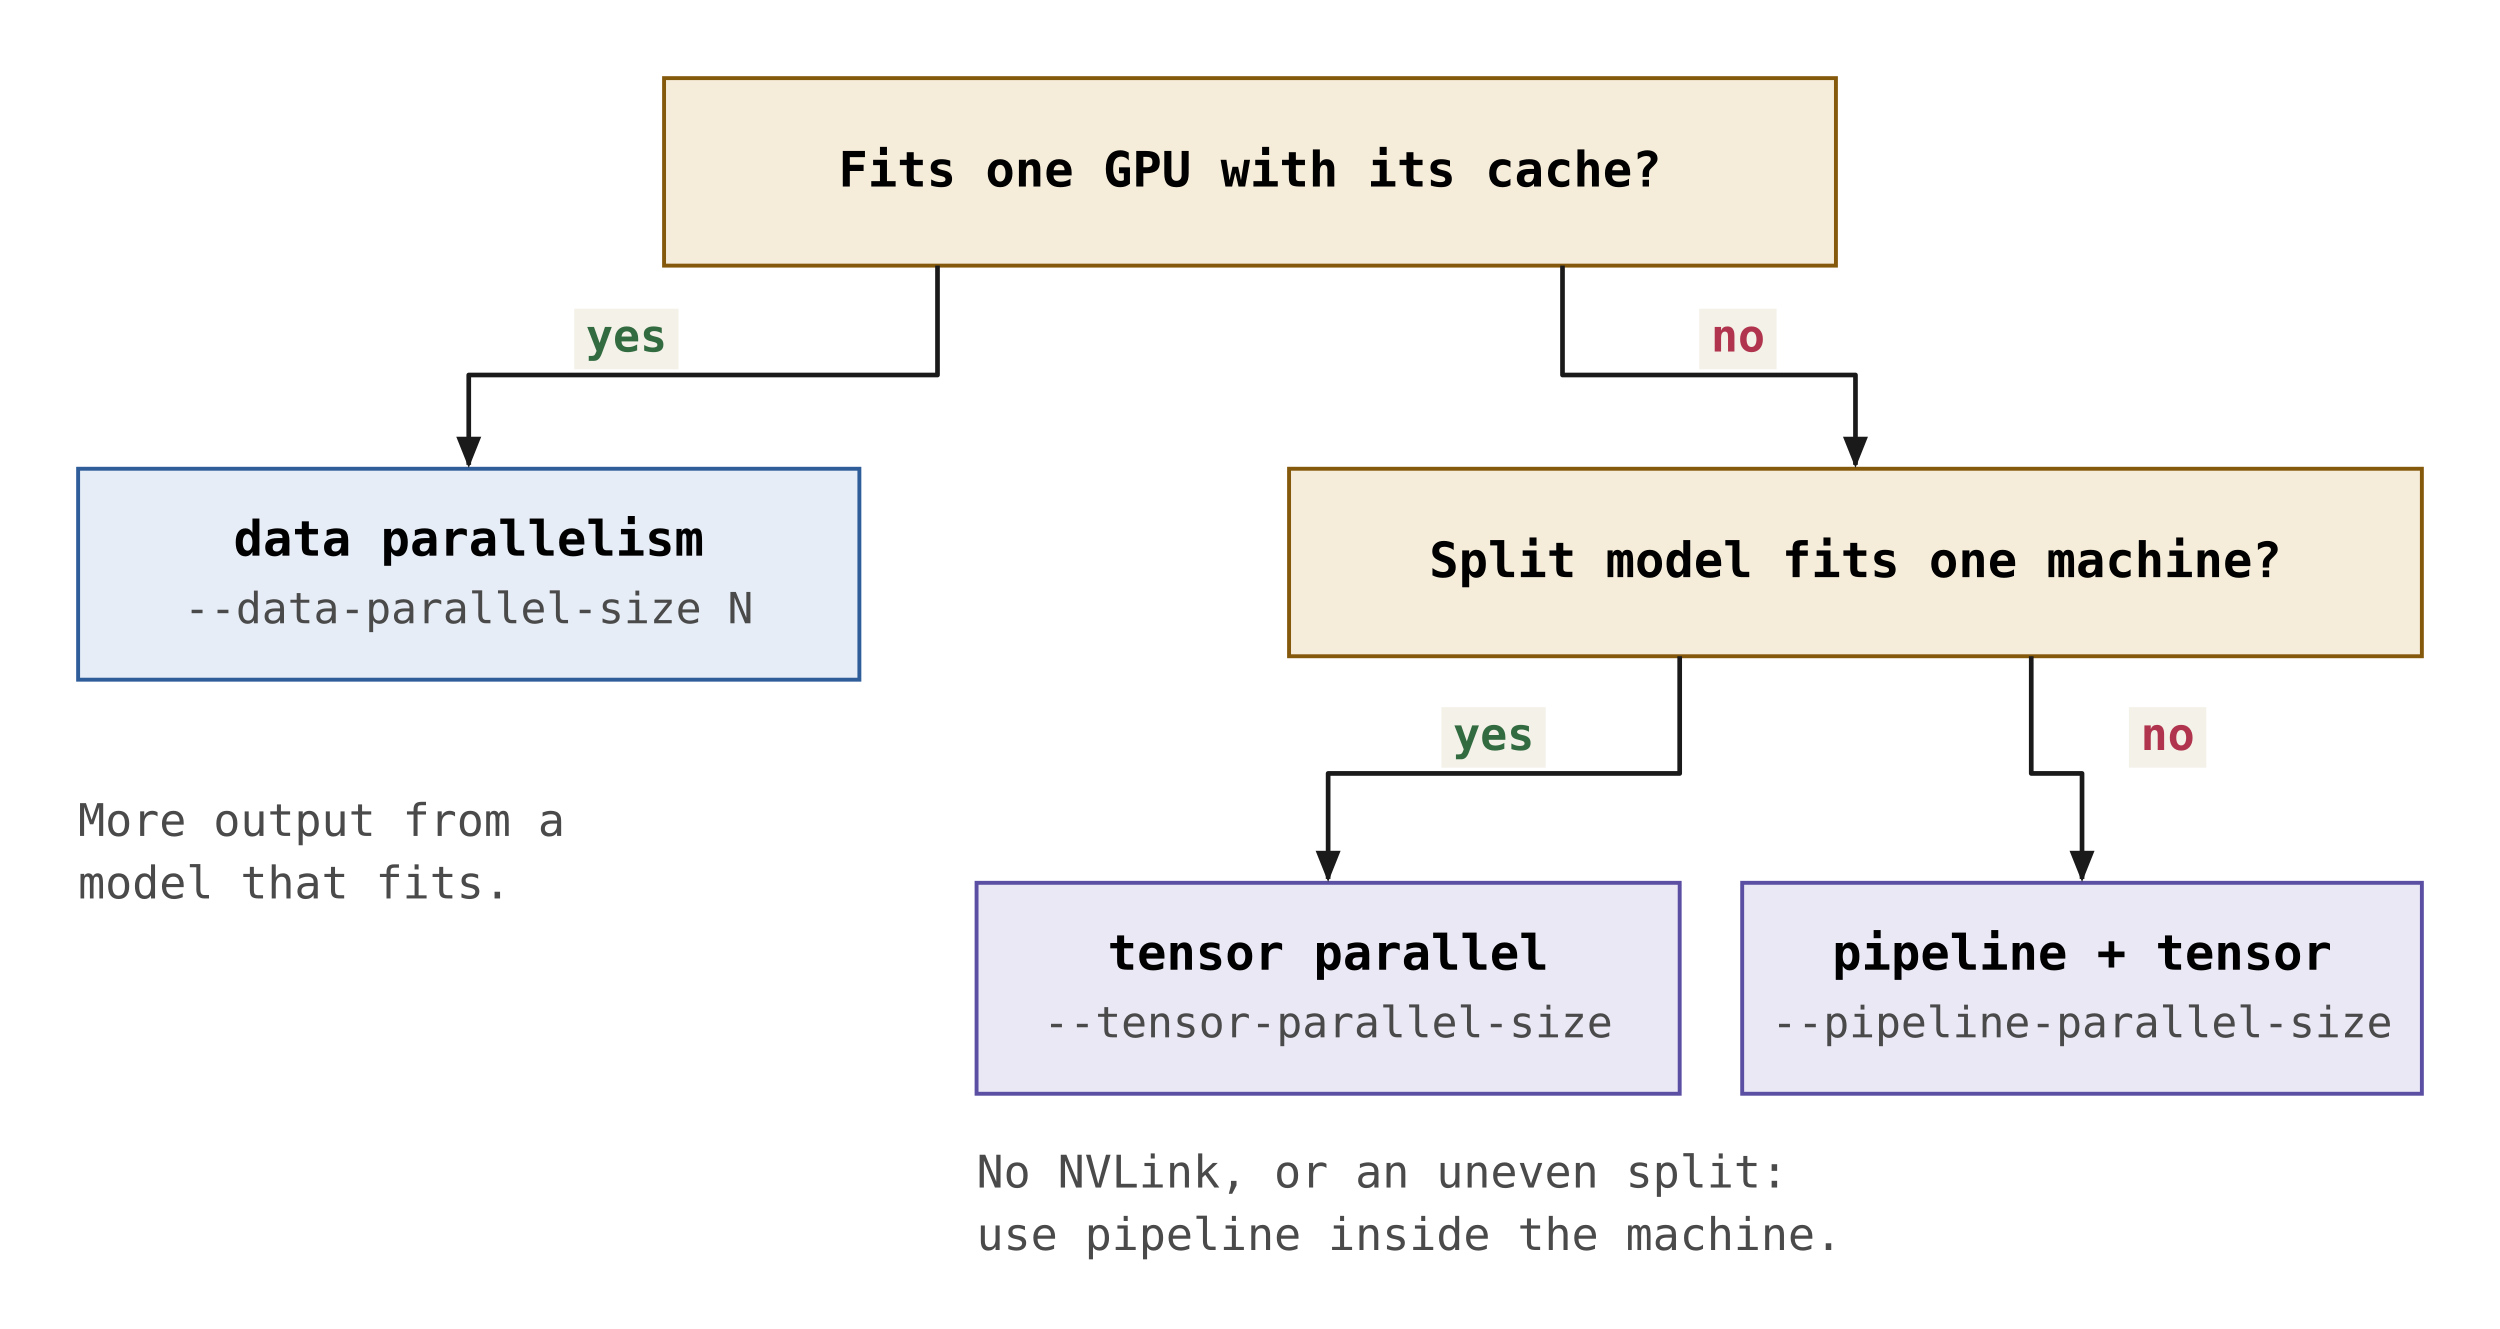
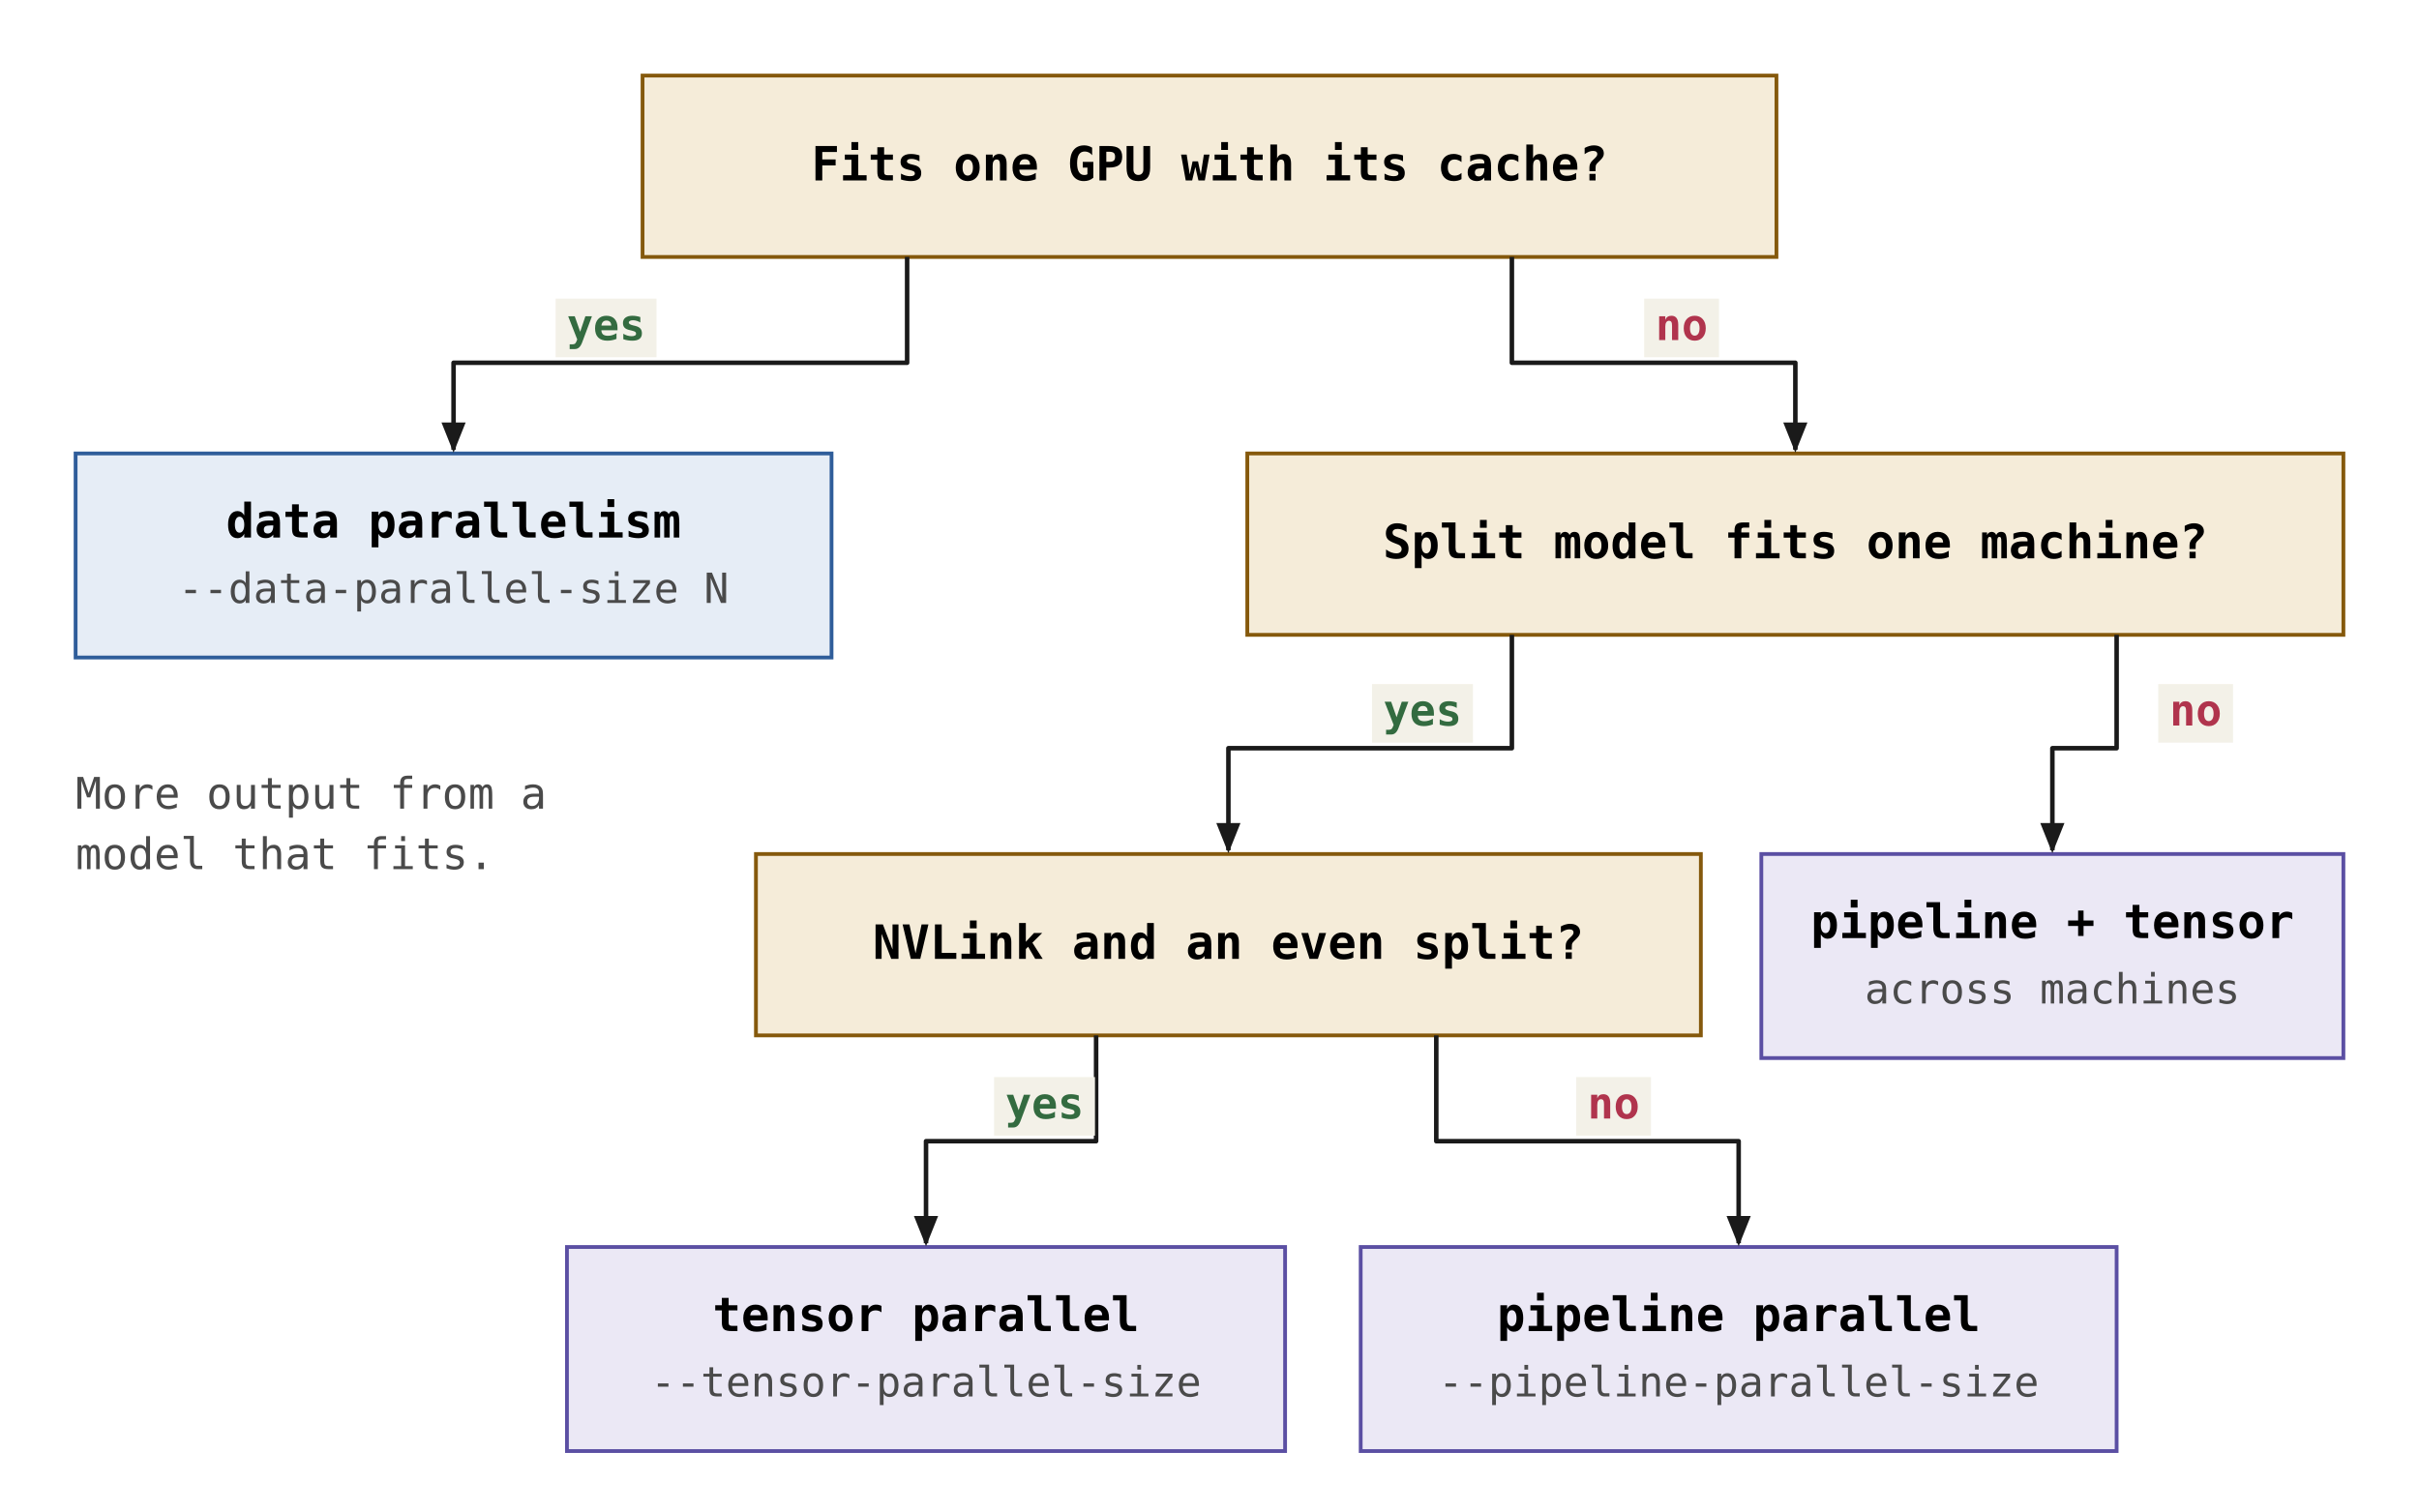
- <svg xmlns="http://www.w3.org/2000/svg" viewBox="0 0 640 340" role="img" aria-labelledby="fig-6-1-title fig-6-1-desc" font-family="JetBrains Mono, ui-monospace, monospace">
+ <svg xmlns="http://www.w3.org/2000/svg" viewBox="0 0 640 400" role="img" aria-labelledby="fig-6-1-title fig-6-1-desc" font-family="JetBrains Mono, ui-monospace, monospace">
  <defs>
    <marker id="fig-6-1-head-ink" viewBox="0 0 10 10" refX="9" refY="5" markerWidth="8" markerHeight="8" markerUnits="userSpaceOnUse" orient="auto-start-reverse">
      <path d="M0 1 L10 5 L0 9 z" fill="var(--m-ink, #1a1a1a)" />
    </marker>
  </defs>
  <rect x="170" y="20" width="300" height="48" fill="var(--m-amber-fill, #f5ecd9)" stroke="var(--m-amber-ink, #85590c)" />
  <text x="320" y="47.75" font-size="12.5" text-anchor="middle" font-weight="700">Fits one GPU with its cache?</text>
  <rect x="20" y="120" width="200" height="54" fill="var(--m-blue-fill, #e6edf6)" stroke="var(--m-blue-ink, #2f5d9a)" />
  <text x="120" y="142.25" font-size="12.5" text-anchor="middle" font-weight="700">data parallelism</text>
  <text x="120" y="159.55" font-size="11" text-anchor="middle" class="m-serif" fill="var(--m-ink-soft, #4a4a4a)">--data-parallel-size N</text>
  <rect x="330" y="120" width="290" height="48" fill="var(--m-amber-fill, #f5ecd9)" stroke="var(--m-amber-ink, #85590c)" />
  <text x="475" y="147.75" font-size="12.5" text-anchor="middle" font-weight="700">Split model fits one machine?</text>
-   <rect x="250" y="226" width="180" height="54" fill="var(--m-violet-fill, #ebe8f5)" stroke="var(--m-violet-ink, #5b4fa3)" />
-   <text x="340" y="248.25" font-size="12.5" text-anchor="middle" font-weight="700">tensor parallel</text>
-   <text x="340" y="265.55" font-size="11" text-anchor="middle" class="m-serif" fill="var(--m-ink-soft, #4a4a4a)">--tensor-parallel-size</text>
-   <rect x="446" y="226" width="174" height="54" fill="var(--m-violet-fill, #ebe8f5)" stroke="var(--m-violet-ink, #5b4fa3)" />
-   <text x="533" y="248.25" font-size="12.5" text-anchor="middle" font-weight="700">pipeline + tensor</text>
-   <text x="533" y="265.55" font-size="11" text-anchor="middle" class="m-serif" fill="var(--m-ink-soft, #4a4a4a)">--pipeline-parallel-size</text>
+   <rect x="200" y="226" width="250" height="48" fill="var(--m-amber-fill, #f5ecd9)" stroke="var(--m-amber-ink, #85590c)" />
+   <text x="325" y="253.75" font-size="12.5" text-anchor="middle" font-weight="700">NVLink and an even split?</text>
+   <rect x="466" y="226" width="154" height="54" fill="var(--m-violet-fill, #ebe8f5)" stroke="var(--m-violet-ink, #5b4fa3)" />
+   <text x="543" y="248.25" font-size="12.5" text-anchor="middle" font-weight="700">pipeline + tensor</text>
+   <text x="543" y="265.55" font-size="11" text-anchor="middle" class="m-serif" fill="var(--m-ink-soft, #4a4a4a)">across machines</text>
+   <rect x="150" y="330" width="190" height="54" fill="var(--m-violet-fill, #ebe8f5)" stroke="var(--m-violet-ink, #5b4fa3)" />
+   <text x="245" y="352.25" font-size="12.5" text-anchor="middle" font-weight="700">tensor parallel</text>
+   <text x="245" y="369.55" font-size="11" text-anchor="middle" class="m-serif" fill="var(--m-ink-soft, #4a4a4a)">--tensor-parallel-size</text>
+   <rect x="360" y="330" width="200" height="54" fill="var(--m-violet-fill, #ebe8f5)" stroke="var(--m-violet-ink, #5b4fa3)" />
+   <text x="460" y="352.25" font-size="12.5" text-anchor="middle" font-weight="700">pipeline parallel</text>
+   <text x="460" y="369.55" font-size="11" text-anchor="middle" class="m-serif" fill="var(--m-ink-soft, #4a4a4a)">--pipeline-parallel-size</text>
  <path d="M240 68 V96 H120 V119" fill="none" stroke="var(--m-ink, #1a1a1a)" stroke-width="1.2" stroke-linejoin="round" marker-end="url(#fig-6-1-head-ink)" />
  <rect class="m-knock" x="147" y="79.03" width="26.7" height="15.5" fill="var(--m-panel, #f3f1e8)" />
  <text x="150" y="90" font-size="11.5" font-weight="700" fill="var(--m-green-ink, #336b40)">yes</text>
  <path d="M400 68 V96 H475 V119" fill="none" stroke="var(--m-ink, #1a1a1a)" stroke-width="1.2" stroke-linejoin="round" marker-end="url(#fig-6-1-head-ink)" />
  <rect class="m-knock" x="435" y="79.03" width="19.8" height="15.5" fill="var(--m-panel, #f3f1e8)" />
  <text x="438" y="90" font-size="11.5" font-weight="700" fill="var(--m-rose-ink, #b0344d)">no</text>
-   <path d="M430 168 V198 H340 V225" fill="none" stroke="var(--m-ink, #1a1a1a)" stroke-width="1.2" stroke-linejoin="round" marker-end="url(#fig-6-1-head-ink)" />
-   <rect class="m-knock" x="369" y="181.03" width="26.7" height="15.5" fill="var(--m-panel, #f3f1e8)" />
-   <text x="372" y="192" font-size="11.5" font-weight="700" fill="var(--m-green-ink, #336b40)">yes</text>
-   <path d="M520 168 V198 H533 V225" fill="none" stroke="var(--m-ink, #1a1a1a)" stroke-width="1.2" stroke-linejoin="round" marker-end="url(#fig-6-1-head-ink)" />
-   <rect class="m-knock" x="545" y="181.03" width="19.8" height="15.5" fill="var(--m-panel, #f3f1e8)" />
-   <text x="548" y="192" font-size="11.5" font-weight="700" fill="var(--m-rose-ink, #b0344d)">no</text>
+   <path d="M400 168 V198 H325 V225" fill="none" stroke="var(--m-ink, #1a1a1a)" stroke-width="1.2" stroke-linejoin="round" marker-end="url(#fig-6-1-head-ink)" />
+   <rect class="m-knock" x="363" y="181.03" width="26.7" height="15.5" fill="var(--m-panel, #f3f1e8)" />
+   <text x="366" y="192" font-size="11.5" font-weight="700" fill="var(--m-green-ink, #336b40)">yes</text>
+   <path d="M560 168 V198 H543 V225" fill="none" stroke="var(--m-ink, #1a1a1a)" stroke-width="1.2" stroke-linejoin="round" marker-end="url(#fig-6-1-head-ink)" />
+   <rect class="m-knock" x="571" y="181.03" width="19.8" height="15.5" fill="var(--m-panel, #f3f1e8)" />
+   <text x="574" y="192" font-size="11.5" font-weight="700" fill="var(--m-rose-ink, #b0344d)">no</text>
+   <path d="M290 274 V302 H245 V329" fill="none" stroke="var(--m-ink, #1a1a1a)" stroke-width="1.2" stroke-linejoin="round" marker-end="url(#fig-6-1-head-ink)" />
+   <rect class="m-knock" x="263" y="285.03" width="26.7" height="15.5" fill="var(--m-panel, #f3f1e8)" />
+   <text x="266" y="296" font-size="11.5" font-weight="700" fill="var(--m-green-ink, #336b40)">yes</text>
+   <path d="M380 274 V302 H460 V329" fill="none" stroke="var(--m-ink, #1a1a1a)" stroke-width="1.2" stroke-linejoin="round" marker-end="url(#fig-6-1-head-ink)" />
+   <rect class="m-knock" x="417" y="285.03" width="19.8" height="15.5" fill="var(--m-panel, #f3f1e8)" />
+   <text x="420" y="296" font-size="11.5" font-weight="700" fill="var(--m-rose-ink, #b0344d)">no</text>
  <text x="20" y="214" font-size="11.5" class="m-serif" fill="var(--m-ink-soft, #4a4a4a)">More output from a</text>
  <text x="20" y="230" font-size="11.5" class="m-serif" fill="var(--m-ink-soft, #4a4a4a)">model that fits.</text>
-   <text x="250" y="304" font-size="11.5" class="m-serif" fill="var(--m-ink-soft, #4a4a4a)">No NVLink, or an uneven split:</text>
-   <text x="250" y="320" font-size="11.5" class="m-serif" fill="var(--m-ink-soft, #4a4a4a)">use pipeline inside the machine.</text>
</svg>
